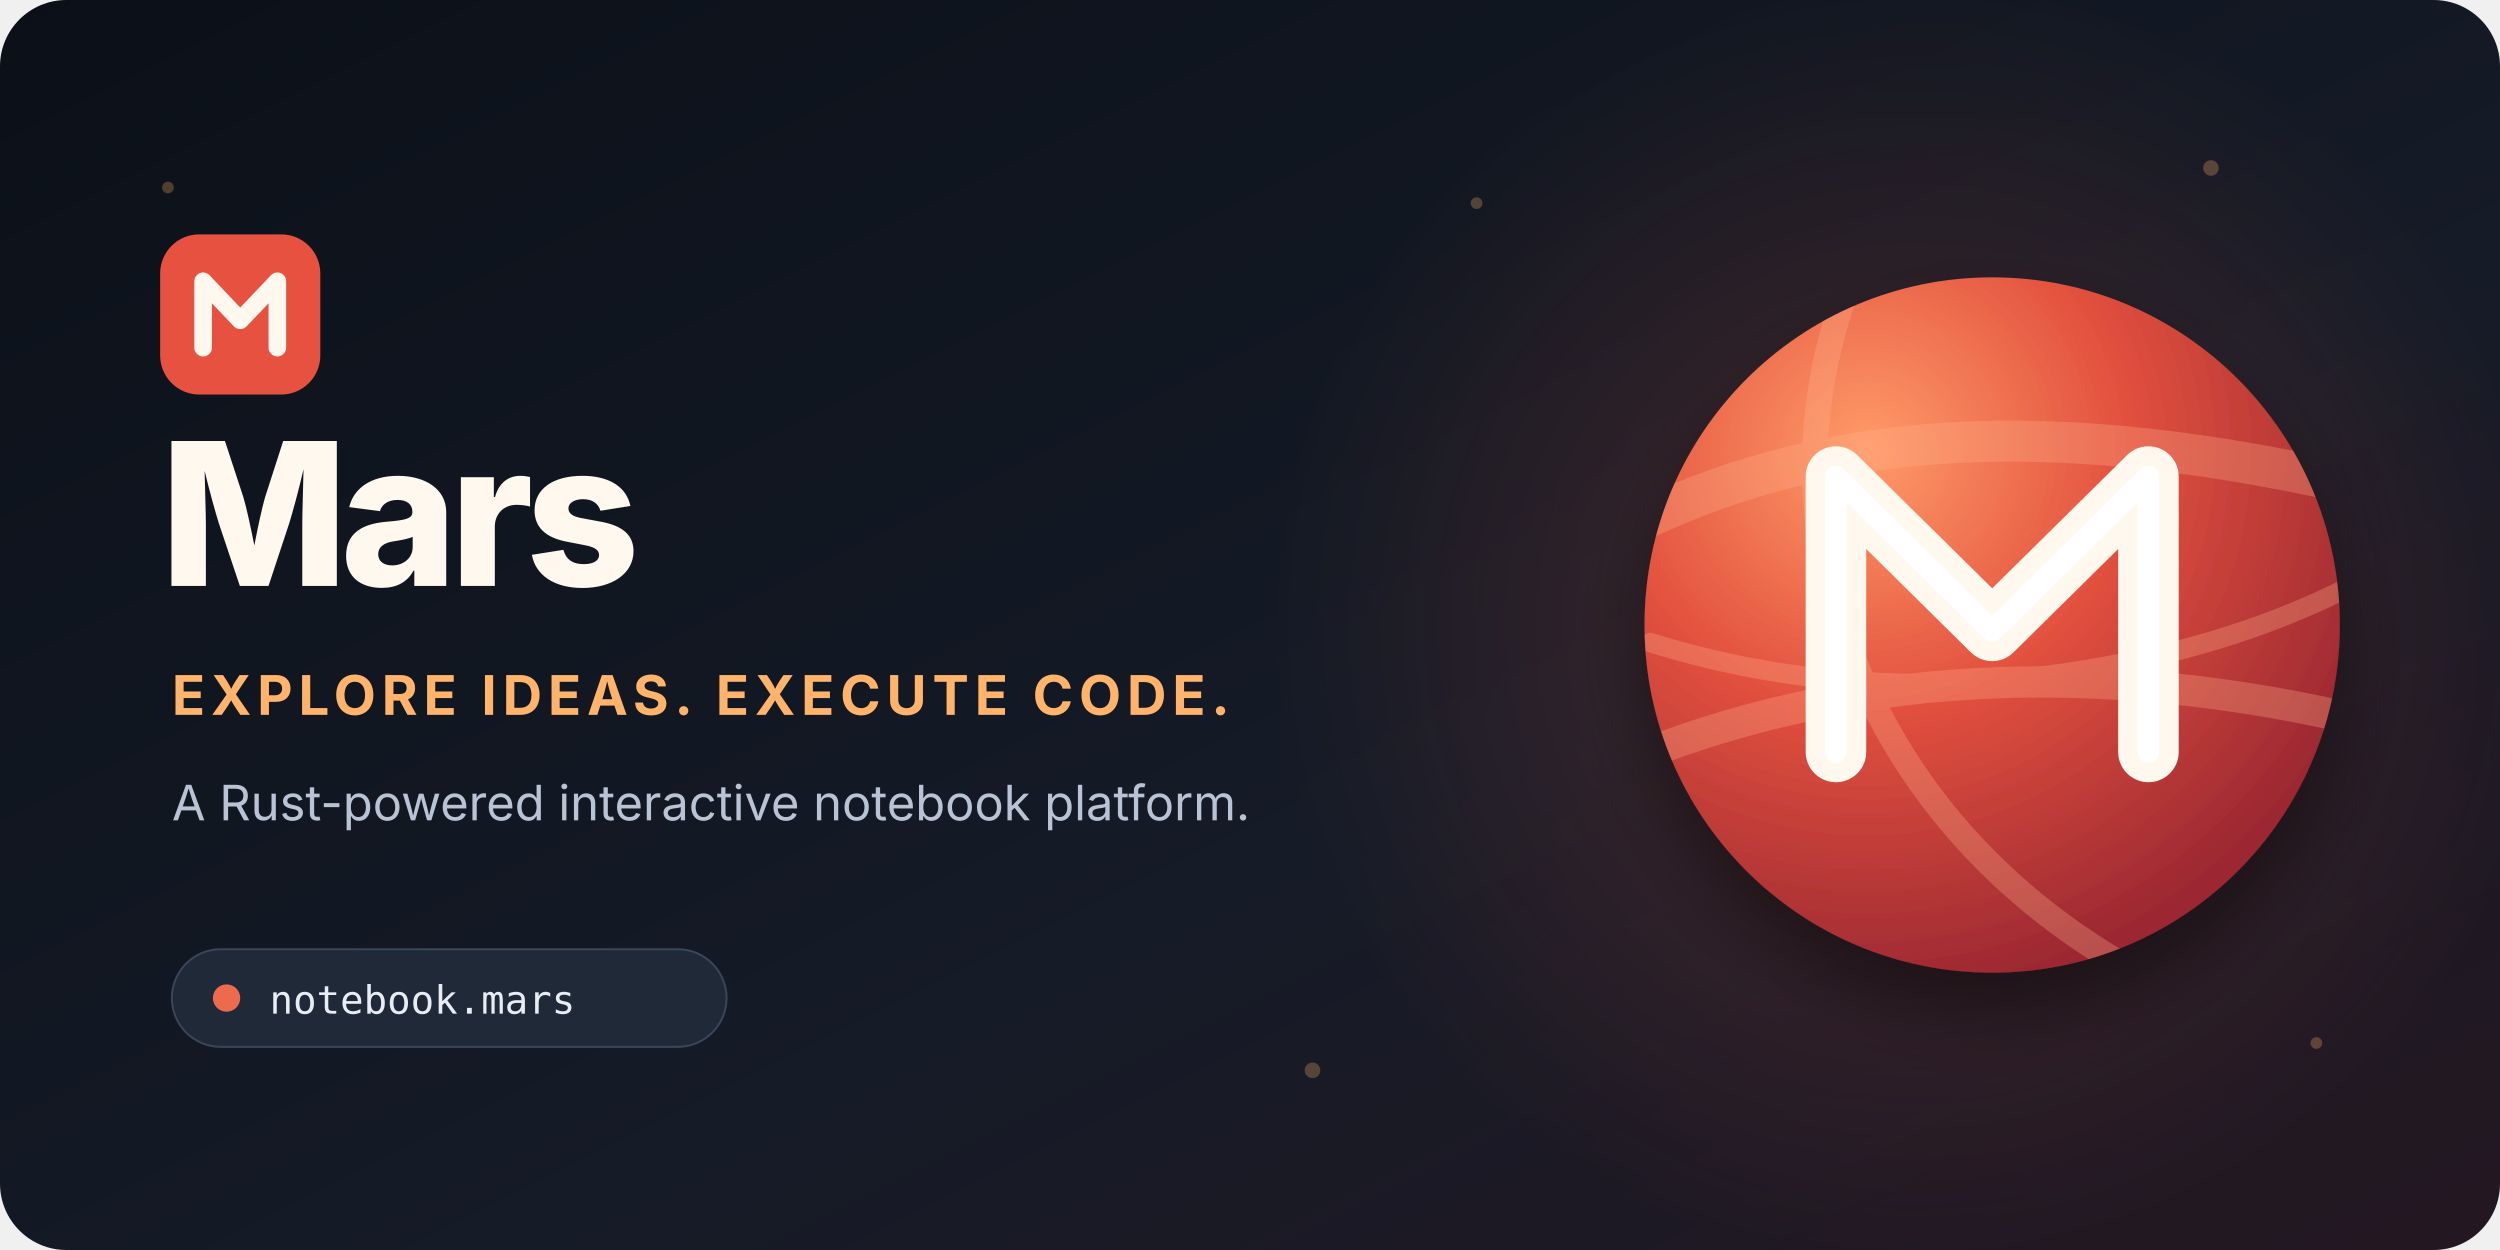
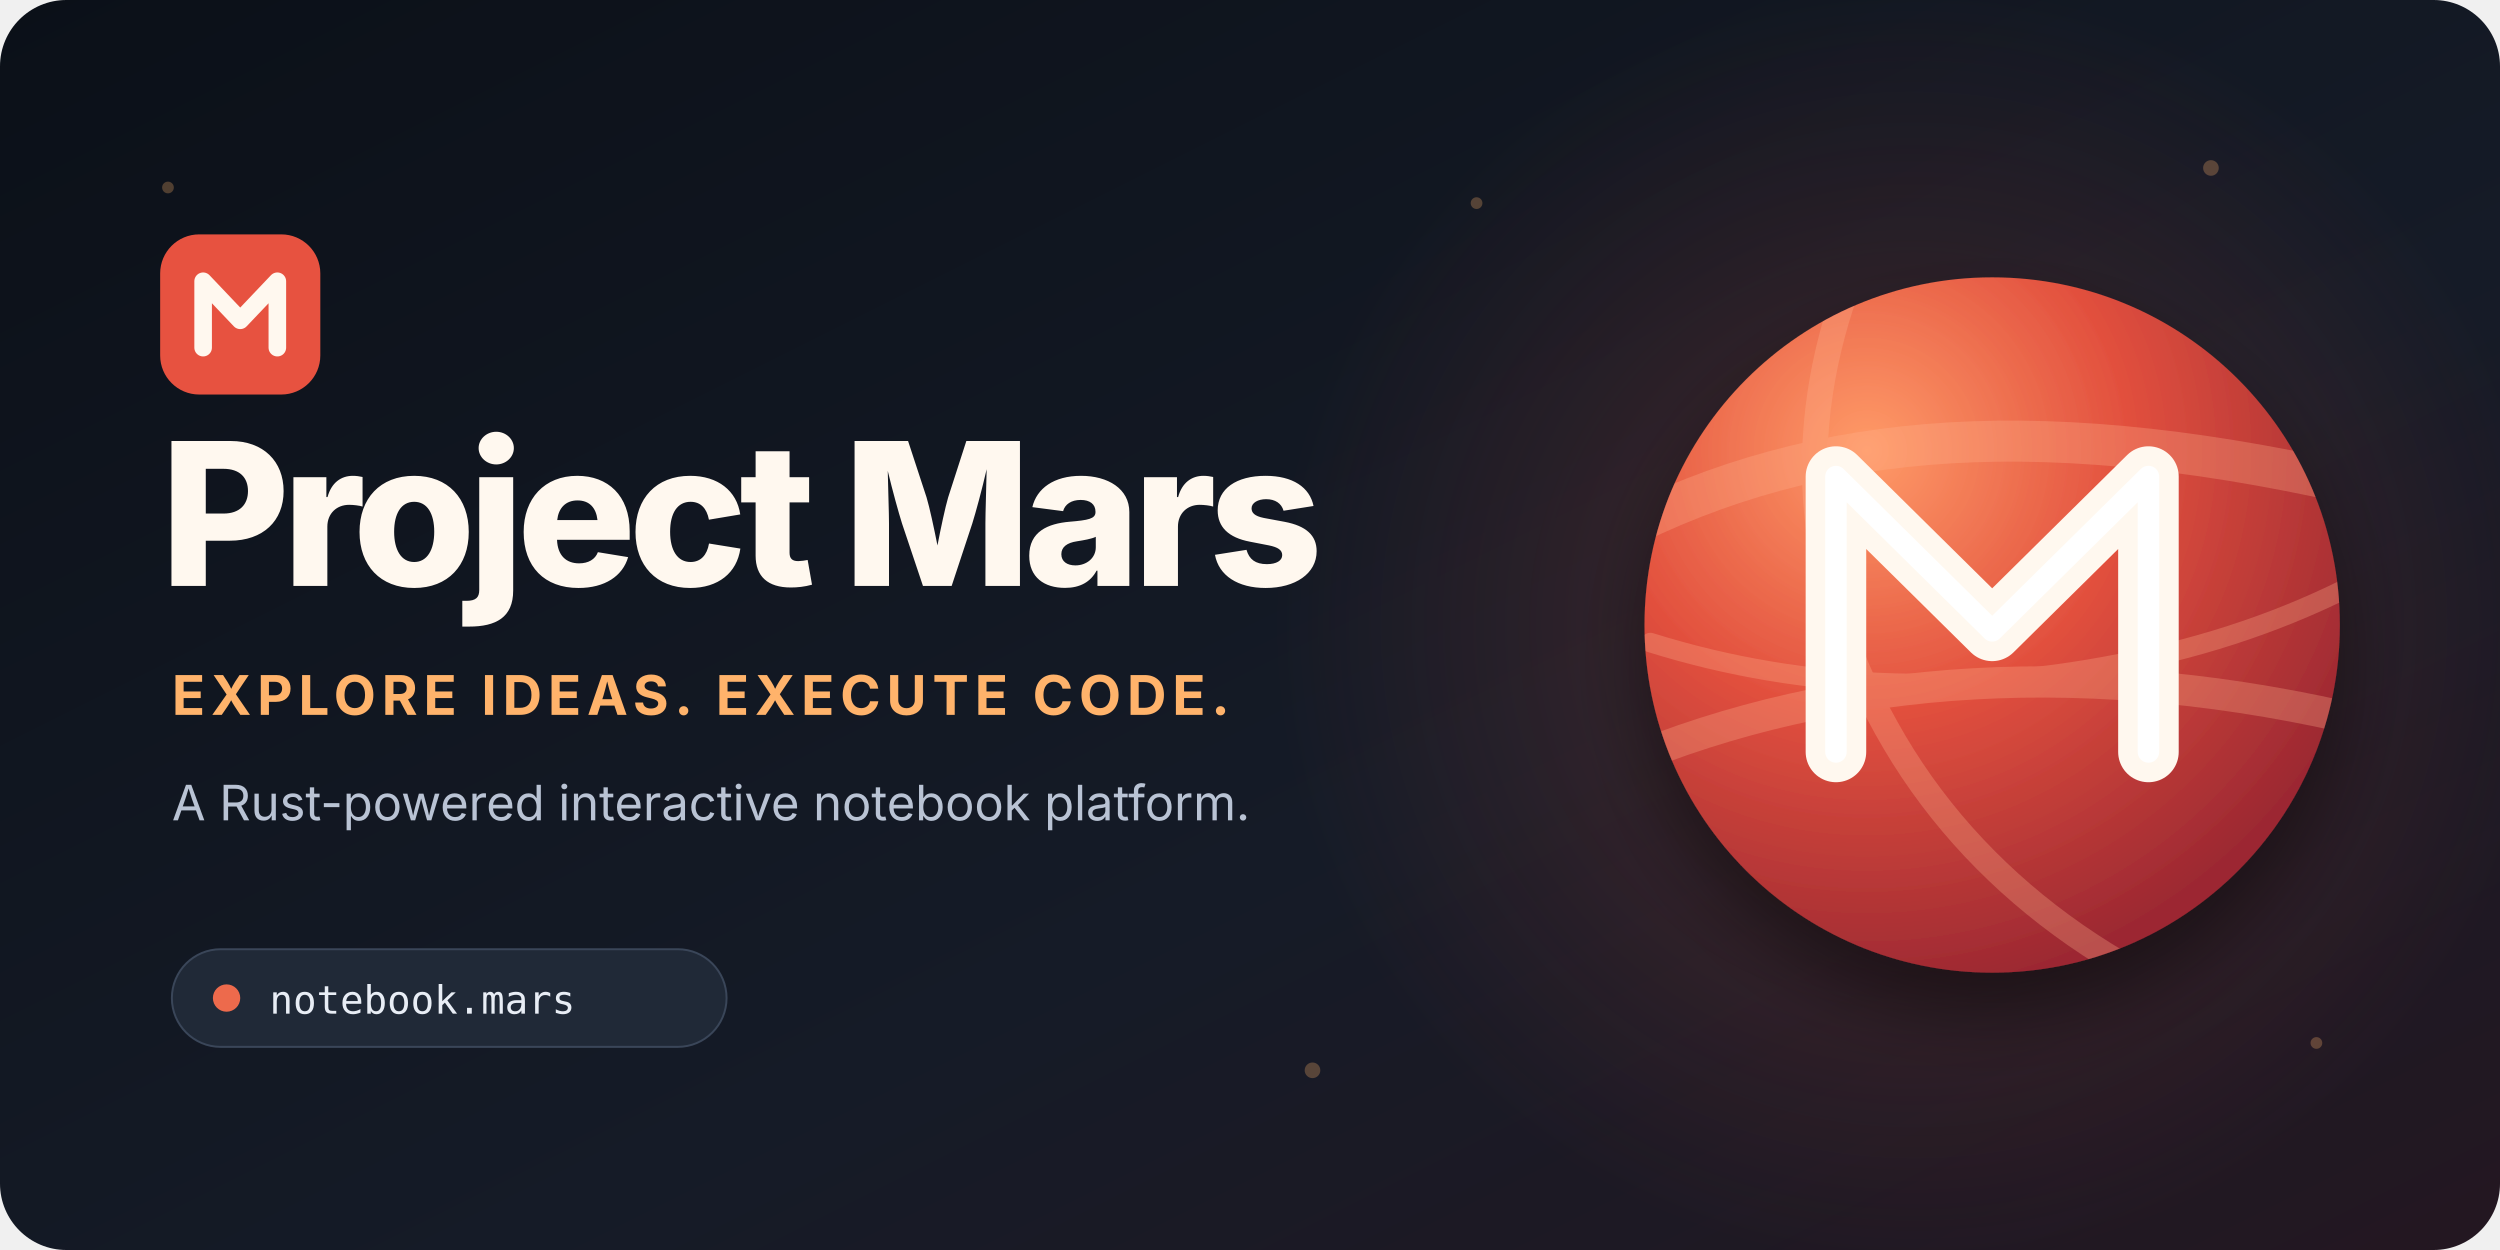
<svg xmlns="http://www.w3.org/2000/svg" width="1280" height="640" viewBox="0 0 1280 640" role="img" aria-labelledby="title desc">
  <defs>
    <linearGradient id="background" x1="0" y1="0" x2="1" y2="1">
      <stop offset="0" stop-color="#0b1018" />
      <stop offset=".6" stop-color="#151b27" />
      <stop offset="1" stop-color="#241721" />
    </linearGradient>
    <radialGradient id="glow" cx="50%" cy="50%" r="50%">
      <stop offset="0" stop-color="#e95643" stop-opacity=".24" />
      <stop offset="1" stop-color="#e95643" stop-opacity="0" />
    </radialGradient>
    <radialGradient id="planet" cx="32%" cy="25%" r="78%">
      <stop offset="0" stop-color="#ff9b68" />
      <stop offset=".48" stop-color="#e2503e" />
      <stop offset="1" stop-color="#9c2832" />
    </radialGradient>
    <filter id="shadow" x="-30%" y="-30%" width="160%" height="160%">
      <feDropShadow dx="0" dy="20" stdDeviation="18" flood-color="#000" flood-opacity=".42" />
    </filter>
    <clipPath id="planetClip">
      <circle cx="1020" cy="320" r="178" />
    </clipPath>
  </defs>
  <rect width="1280" height="640" rx="34" fill="url(#background)" />
  <circle cx="980" cy="320" r="330" fill="url(#glow)" />
  <g opacity=".28" fill="#ffb36b">
    <circle cx="86" cy="96" r="3" />
    <circle cx="150" cy="174" r="5" />
    <circle cx="1132" cy="86" r="4" />
    <circle cx="1186" cy="534" r="3" />
    <circle cx="756" cy="104" r="3" />
    <circle cx="672" cy="548" r="4" />
  </g>
  <g transform="translate(82 120)">
    <rect x="0" y="0" width="82" height="82" rx="20" fill="#e75240" />
    <path d="M22 58V24l19 20 19-20v34" fill="none" stroke="#fff8ef" stroke-width="9" stroke-linecap="round" stroke-linejoin="round" />
  </g>
-   <text x="82" y="300" fill="#fff8ef" font-family="Inter, ui-sans-serif, system-ui, -apple-system, sans-serif" font-size="102" font-weight="760" letter-spacing="-4">Mars</text>
+   <text x="82" y="300" fill="#fff8ef" font-family="Inter, ui-sans-serif, system-ui, -apple-system, sans-serif" font-size="102" font-weight="760" letter-spacing="-4">Project Mars</text>
  <text x="88" y="366" fill="#ffb36b" font-family="Inter, ui-sans-serif, system-ui, -apple-system, sans-serif" font-size="28" font-weight="650" letter-spacing="3">EXPLORE IDEAS. EXECUTE CODE.</text>
  <text x="88" y="420" fill="#b9c3d4" font-family="Inter, ui-sans-serif, system-ui, -apple-system, sans-serif" font-size="25">A Rust-powered interactive notebook platform.</text>
  <g transform="translate(88 486)">
    <rect width="284" height="50" rx="25" fill="#202937" stroke="#3a4659" />
    <circle cx="28" cy="25" r="7" fill="#ed6a4c" />
    <text x="50" y="33" fill="#e8edf5" font-family="ui-monospace, SFMono-Regular, Menlo, monospace" font-size="20">notebook.mars</text>
  </g>
  <circle cx="1020" cy="320" r="178" fill="url(#planet)" filter="url(#shadow)" />
  <g clip-path="url(#planetClip)" fill="none" stroke="#ffb28e" stroke-linecap="round" opacity=".3">
    <path d="M827 273c105-54 222-62 391-22" stroke-width="21" />
    <path d="M830 391c112-47 242-55 383-21" stroke-width="16" />
    <path d="M948 141c-31 81-24 161 22 239s126 133 225 157" stroke-width="13" />
    <path d="M845 329c80 25 166 28 258 7 87-20 158-61 212-121" stroke-width="10" />
  </g>
  <path d="M940 385V244l80 79 80-79v141" fill="none" stroke="#fff8ef" stroke-width="31" stroke-linecap="round" stroke-linejoin="round" />
  <path d="M940 385V244l80 79 80-79v141" fill="none" stroke="#fff" stroke-width="11" stroke-linecap="round" stroke-linejoin="round" />
</svg>
